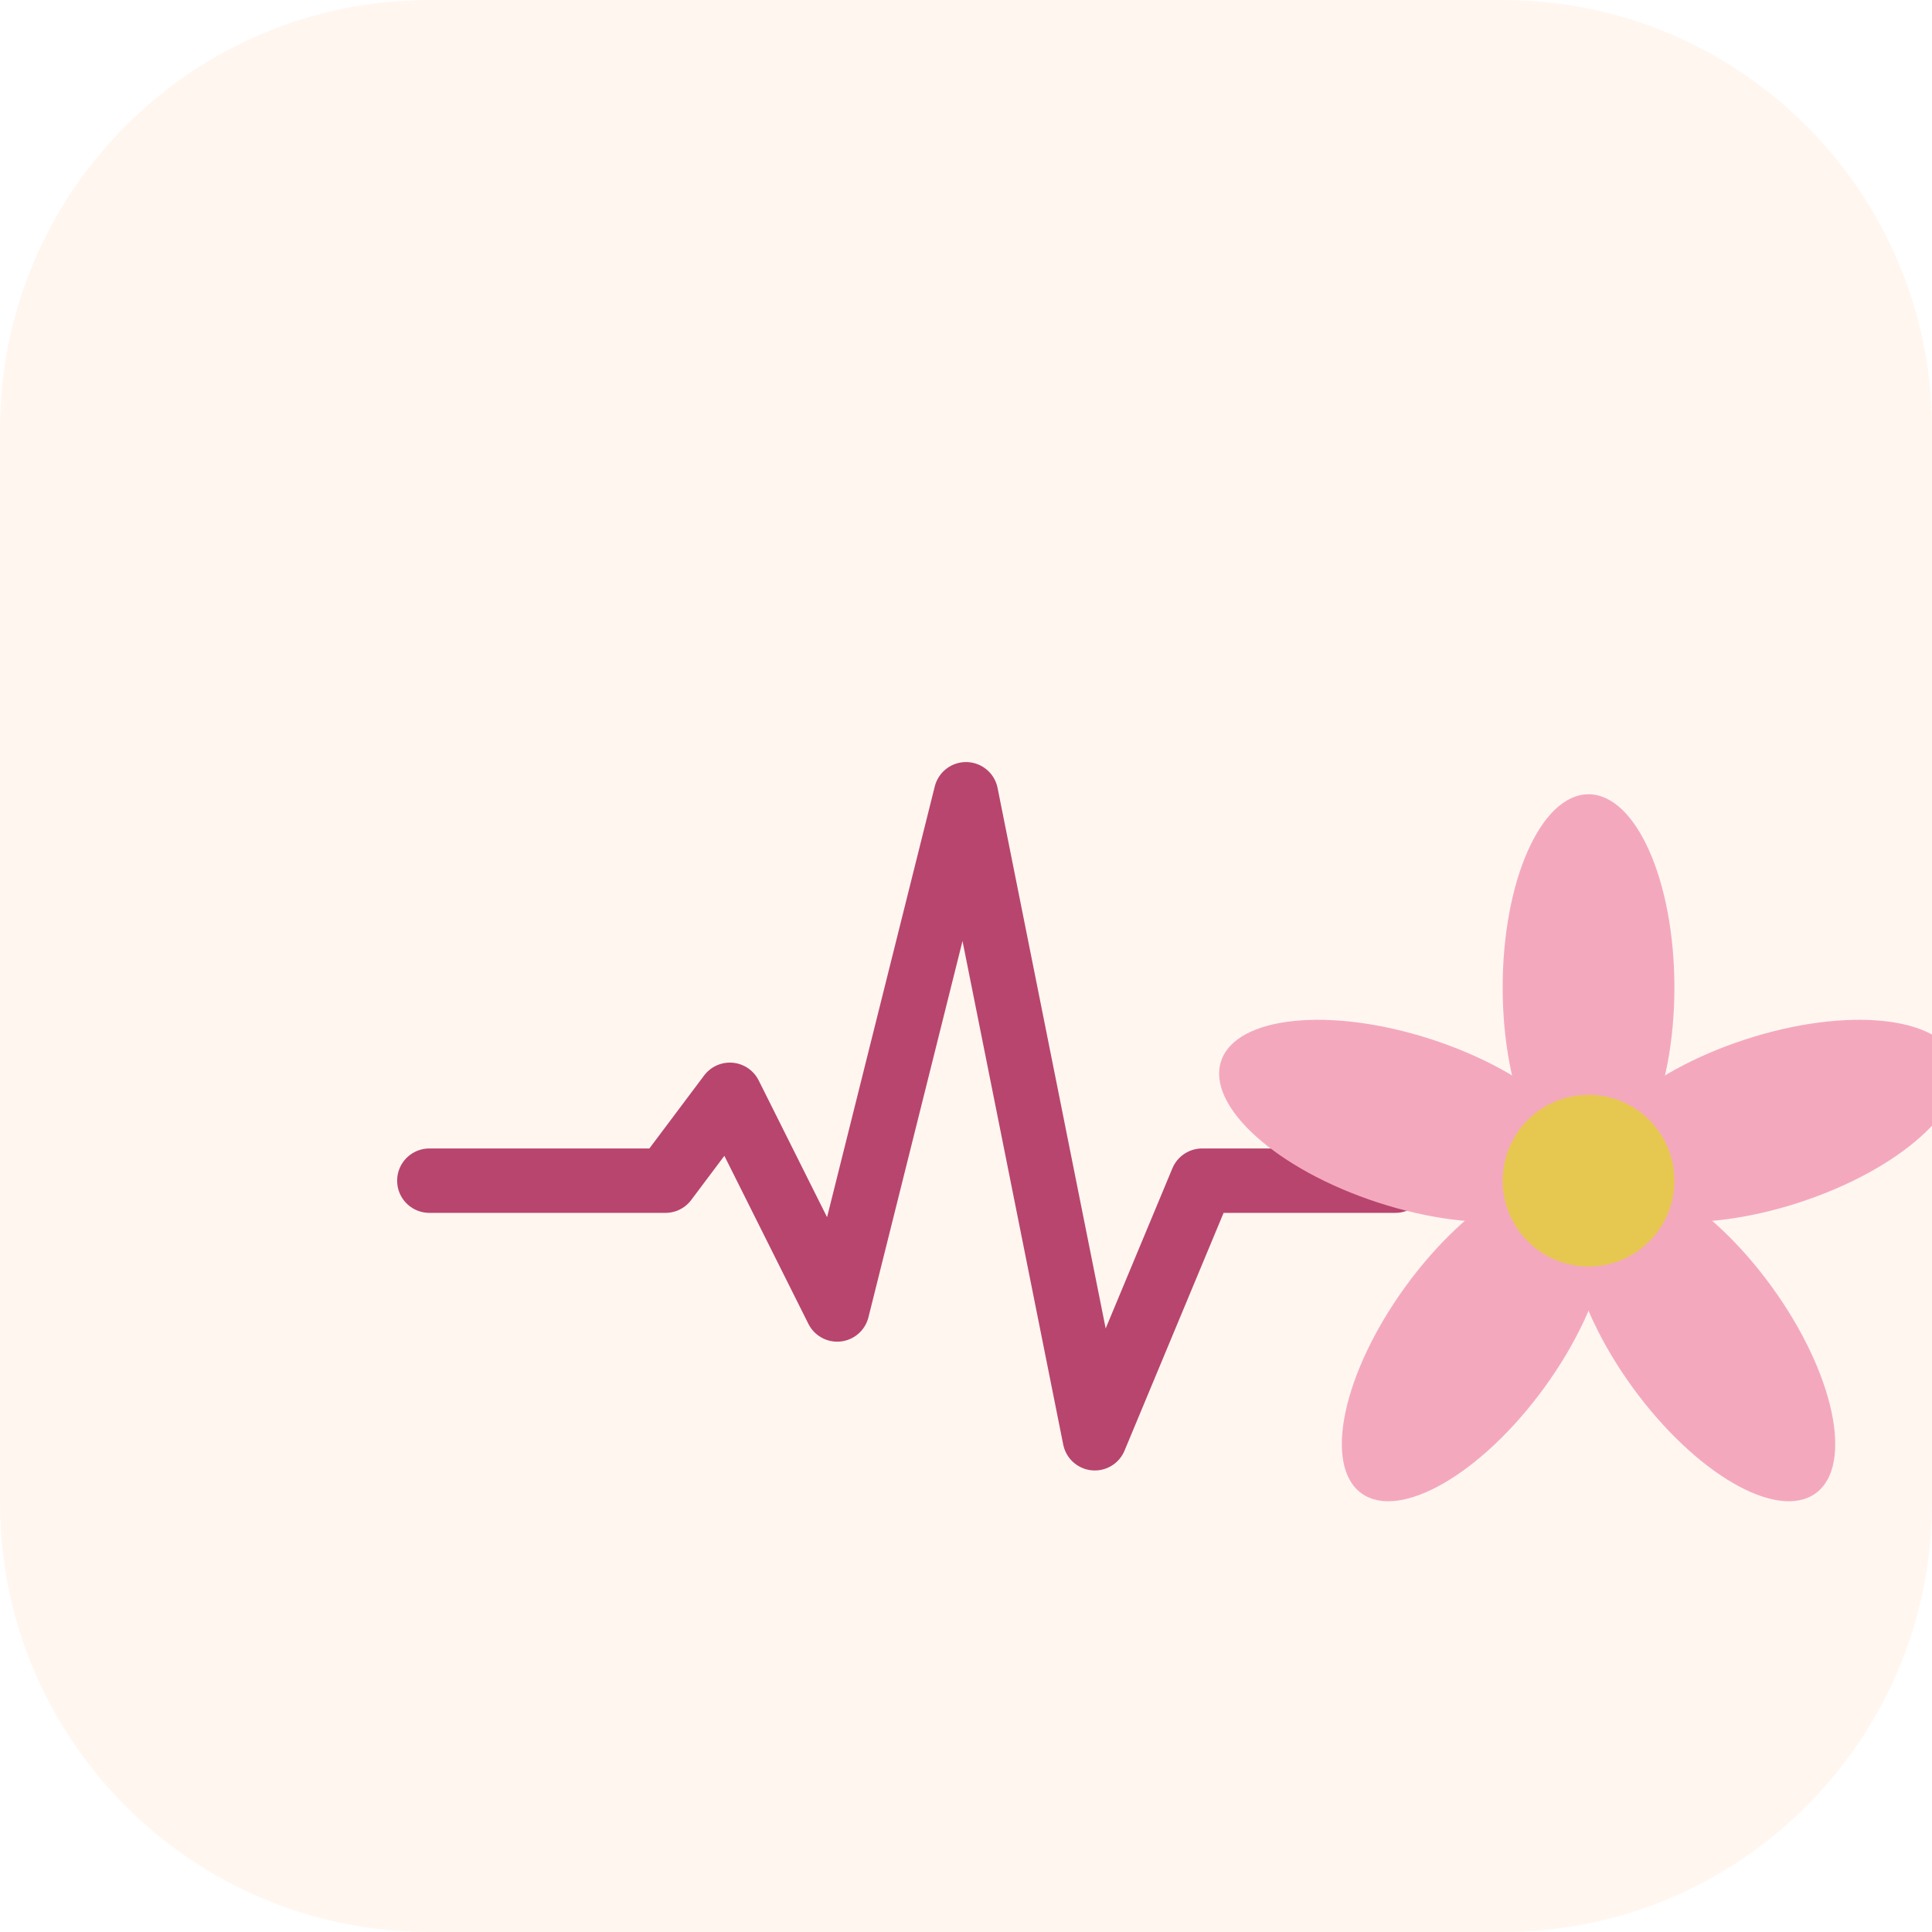
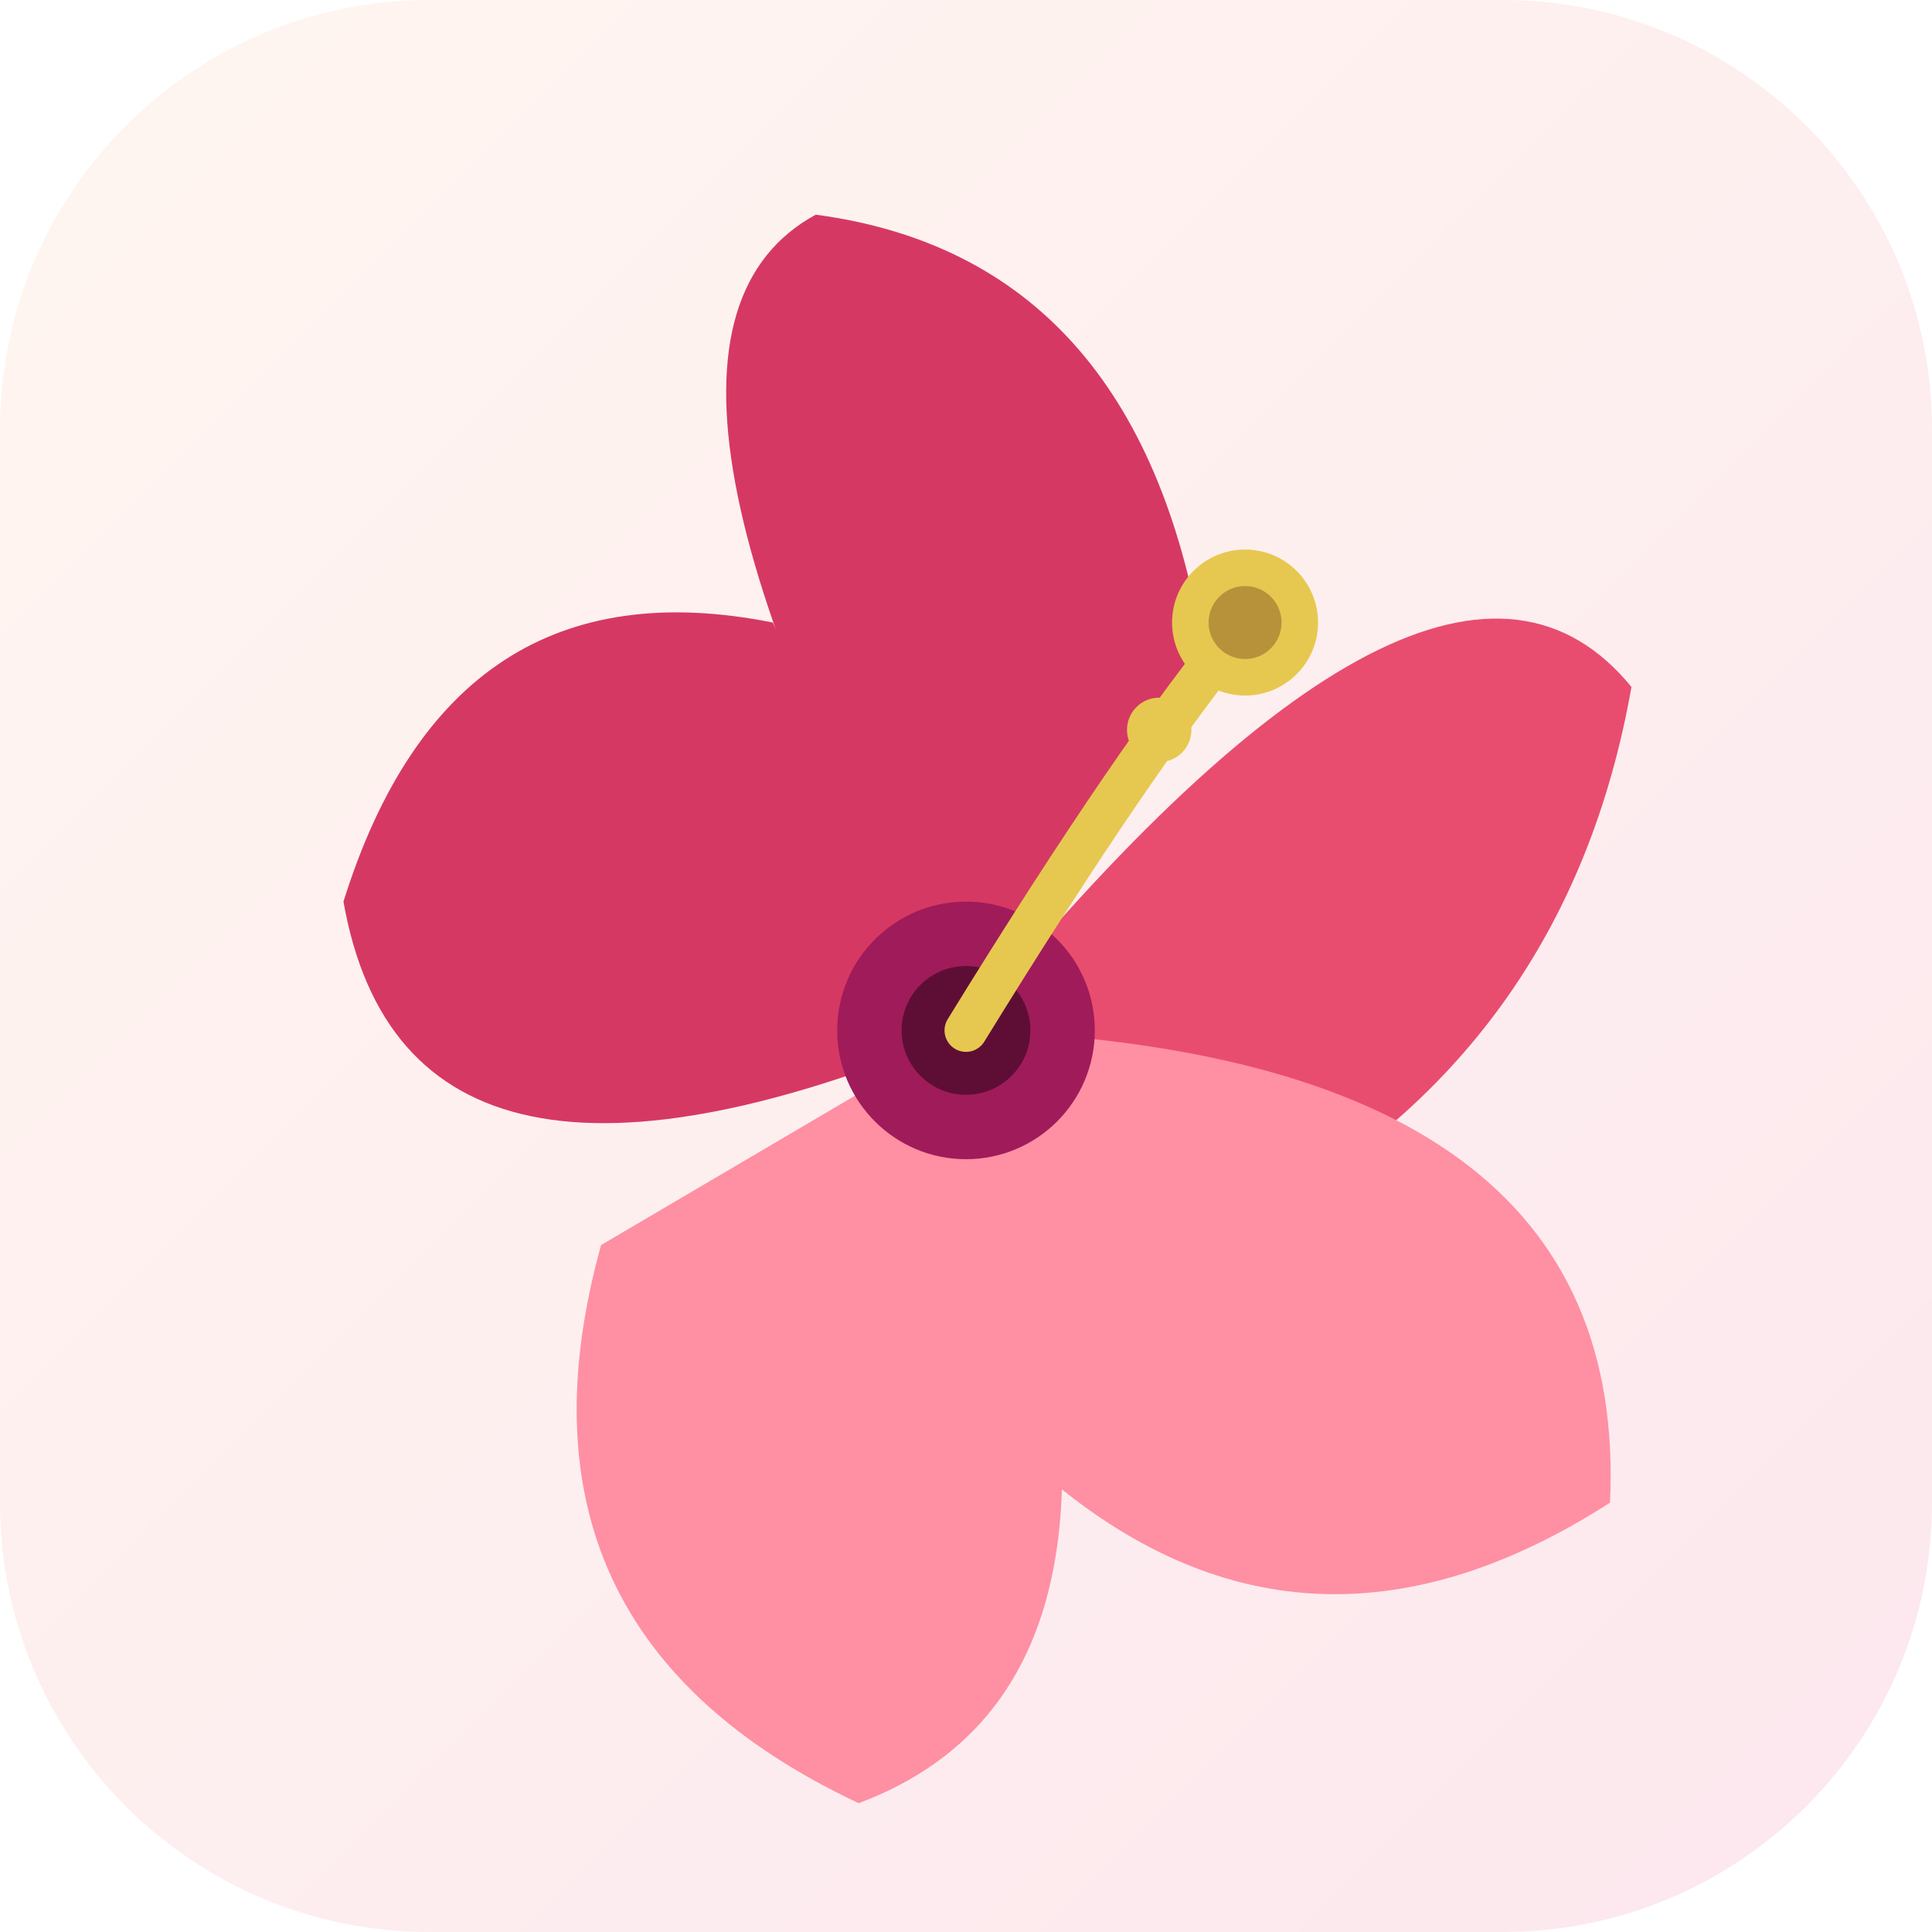
<svg xmlns="http://www.w3.org/2000/svg" viewBox="0 0 180 180">
-   <rect width="180" height="180" rx="40" fill="#fff6f0" />
-   <g transform="translate(40 110)">
-     <path d="M 0 0 L 22 0 L 28 -8 L 38 12 L 50 -36 L 62 24 L 72 0 L 90 0" stroke="#b8456e" stroke-width="6" fill="none" stroke-linecap="round" stroke-linejoin="round" />
-     <g transform="translate(108 0)">
-       <ellipse cx="0" cy="-18" rx="8" ry="18" fill="#f4a8be" />
-       <ellipse cx="0" cy="-18" rx="8" ry="18" fill="#f4a8be" transform="rotate(72)" />
-       <ellipse cx="0" cy="-18" rx="8" ry="18" fill="#f4a8be" transform="rotate(144)" />
-       <ellipse cx="0" cy="-18" rx="8" ry="18" fill="#f4a8be" transform="rotate(216)" />
-       <ellipse cx="0" cy="-18" rx="8" ry="18" fill="#f4a8be" transform="rotate(288)" />
-       <circle r="8" fill="#e6c850" />
-     </g>
+   <defs>
+     <linearGradient id="bg" x1="0%" y1="0%" x2="100%" y2="100%">
+       <stop offset="0%" stop-color="#fff6f0" />
+       <stop offset="100%" stop-color="#fce7ee" />
+     </linearGradient>
+   </defs>
+   <rect width="180" height="180" rx="40" fill="url(#bg)" />
+   <g transform="translate(90 96) scale(2)">
+     <path d="M 0 0 Q -18 -32 -7 -38 Q 8 -36 11 -18 Z" fill="#d63864" />
+     <path d="M 0 0 Q 22 -27 31 -16 Q 28 1 13 9 Z" fill="#e84d6f" />
+     <path d="M 0 0 Q 31 1 30 22 Q 16 31 4 21 Z" fill="#ff8fa3" />
+     <path d="M 0 0 Q 11 30 -5 36 Q -22 28 -17 10 Z" fill="#ff8fa3" />
+     <path d="M 0 0 Q -26 11 -29 -6 Q -24 -22 -9 -19 Z" fill="#d63864" />
+     <circle r="6" fill="#a01b5a" />
+     <circle r="3" fill="#5e0e35" />
+     <path d="M 0 0 Q 8 -13 13 -19" stroke="#e6c850" stroke-width="2" fill="none" stroke-linecap="round" />
+     <circle cx="9" cy="-14" r="1.5" fill="#e6c850" />
+     <circle cx="13" cy="-19" r="3.4" fill="#e6c850" />
+     <circle cx="13" cy="-19" r="1.7" fill="#b8923a" />
  </g>
</svg>
